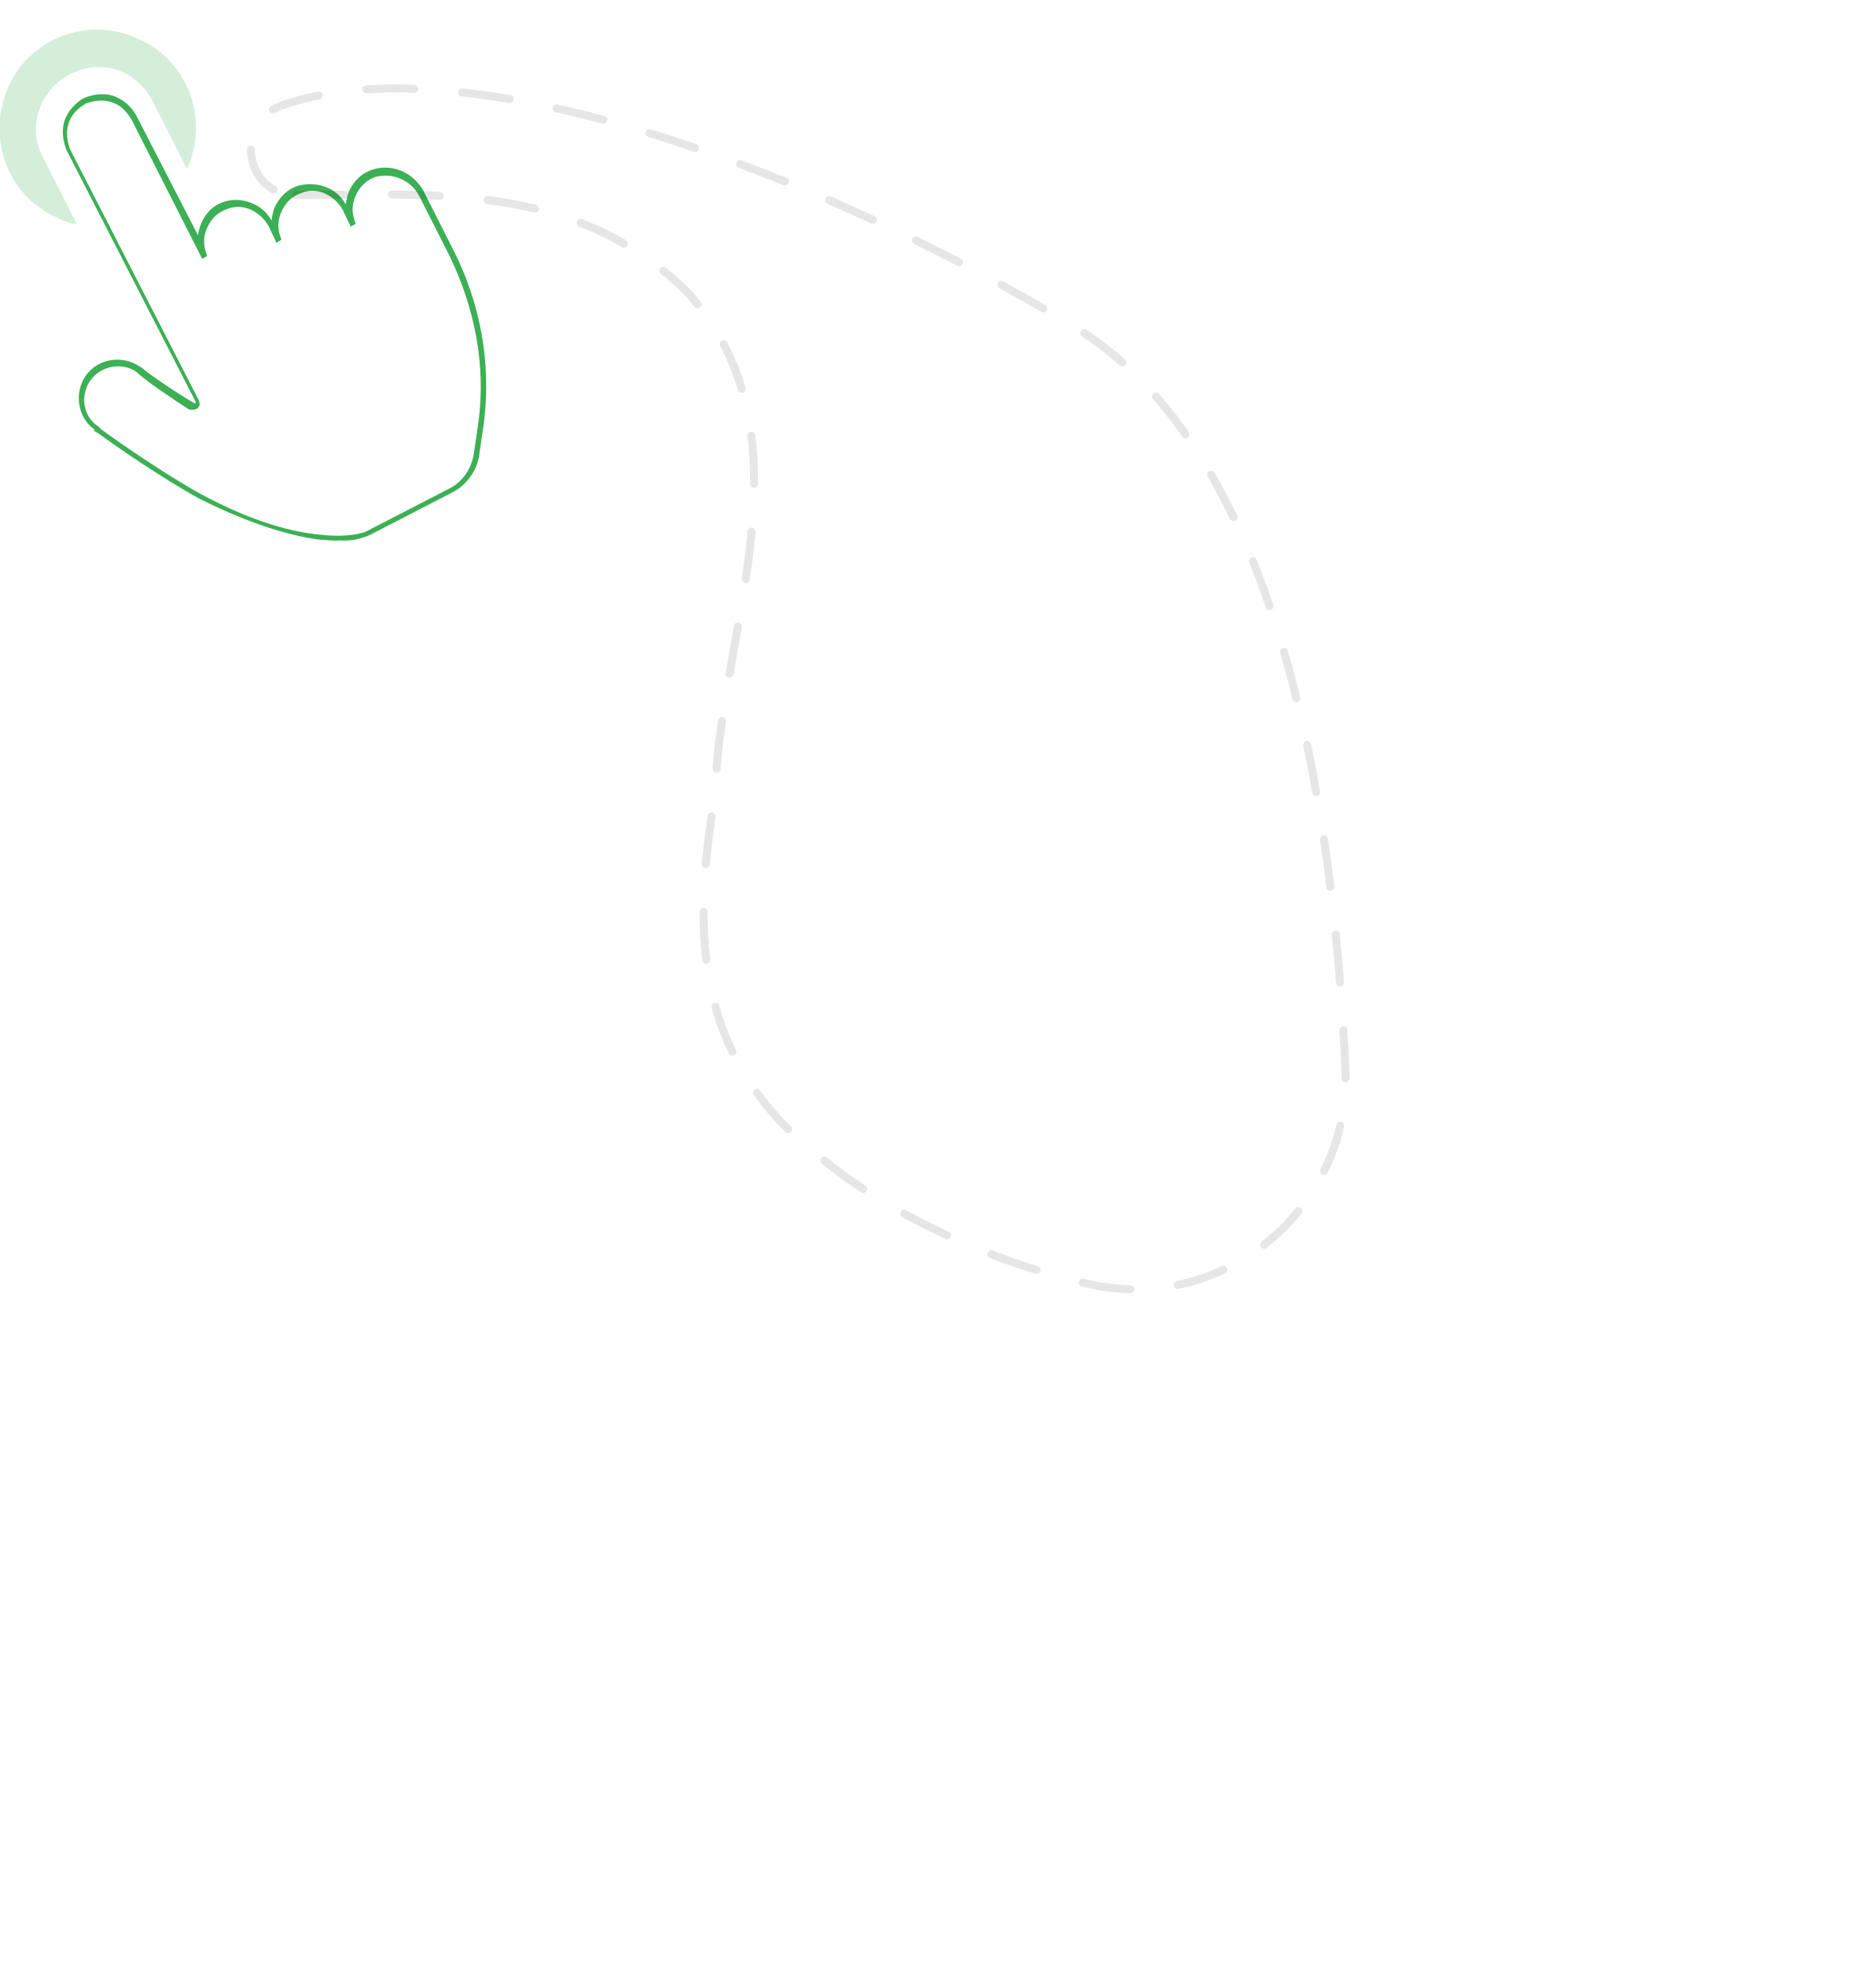
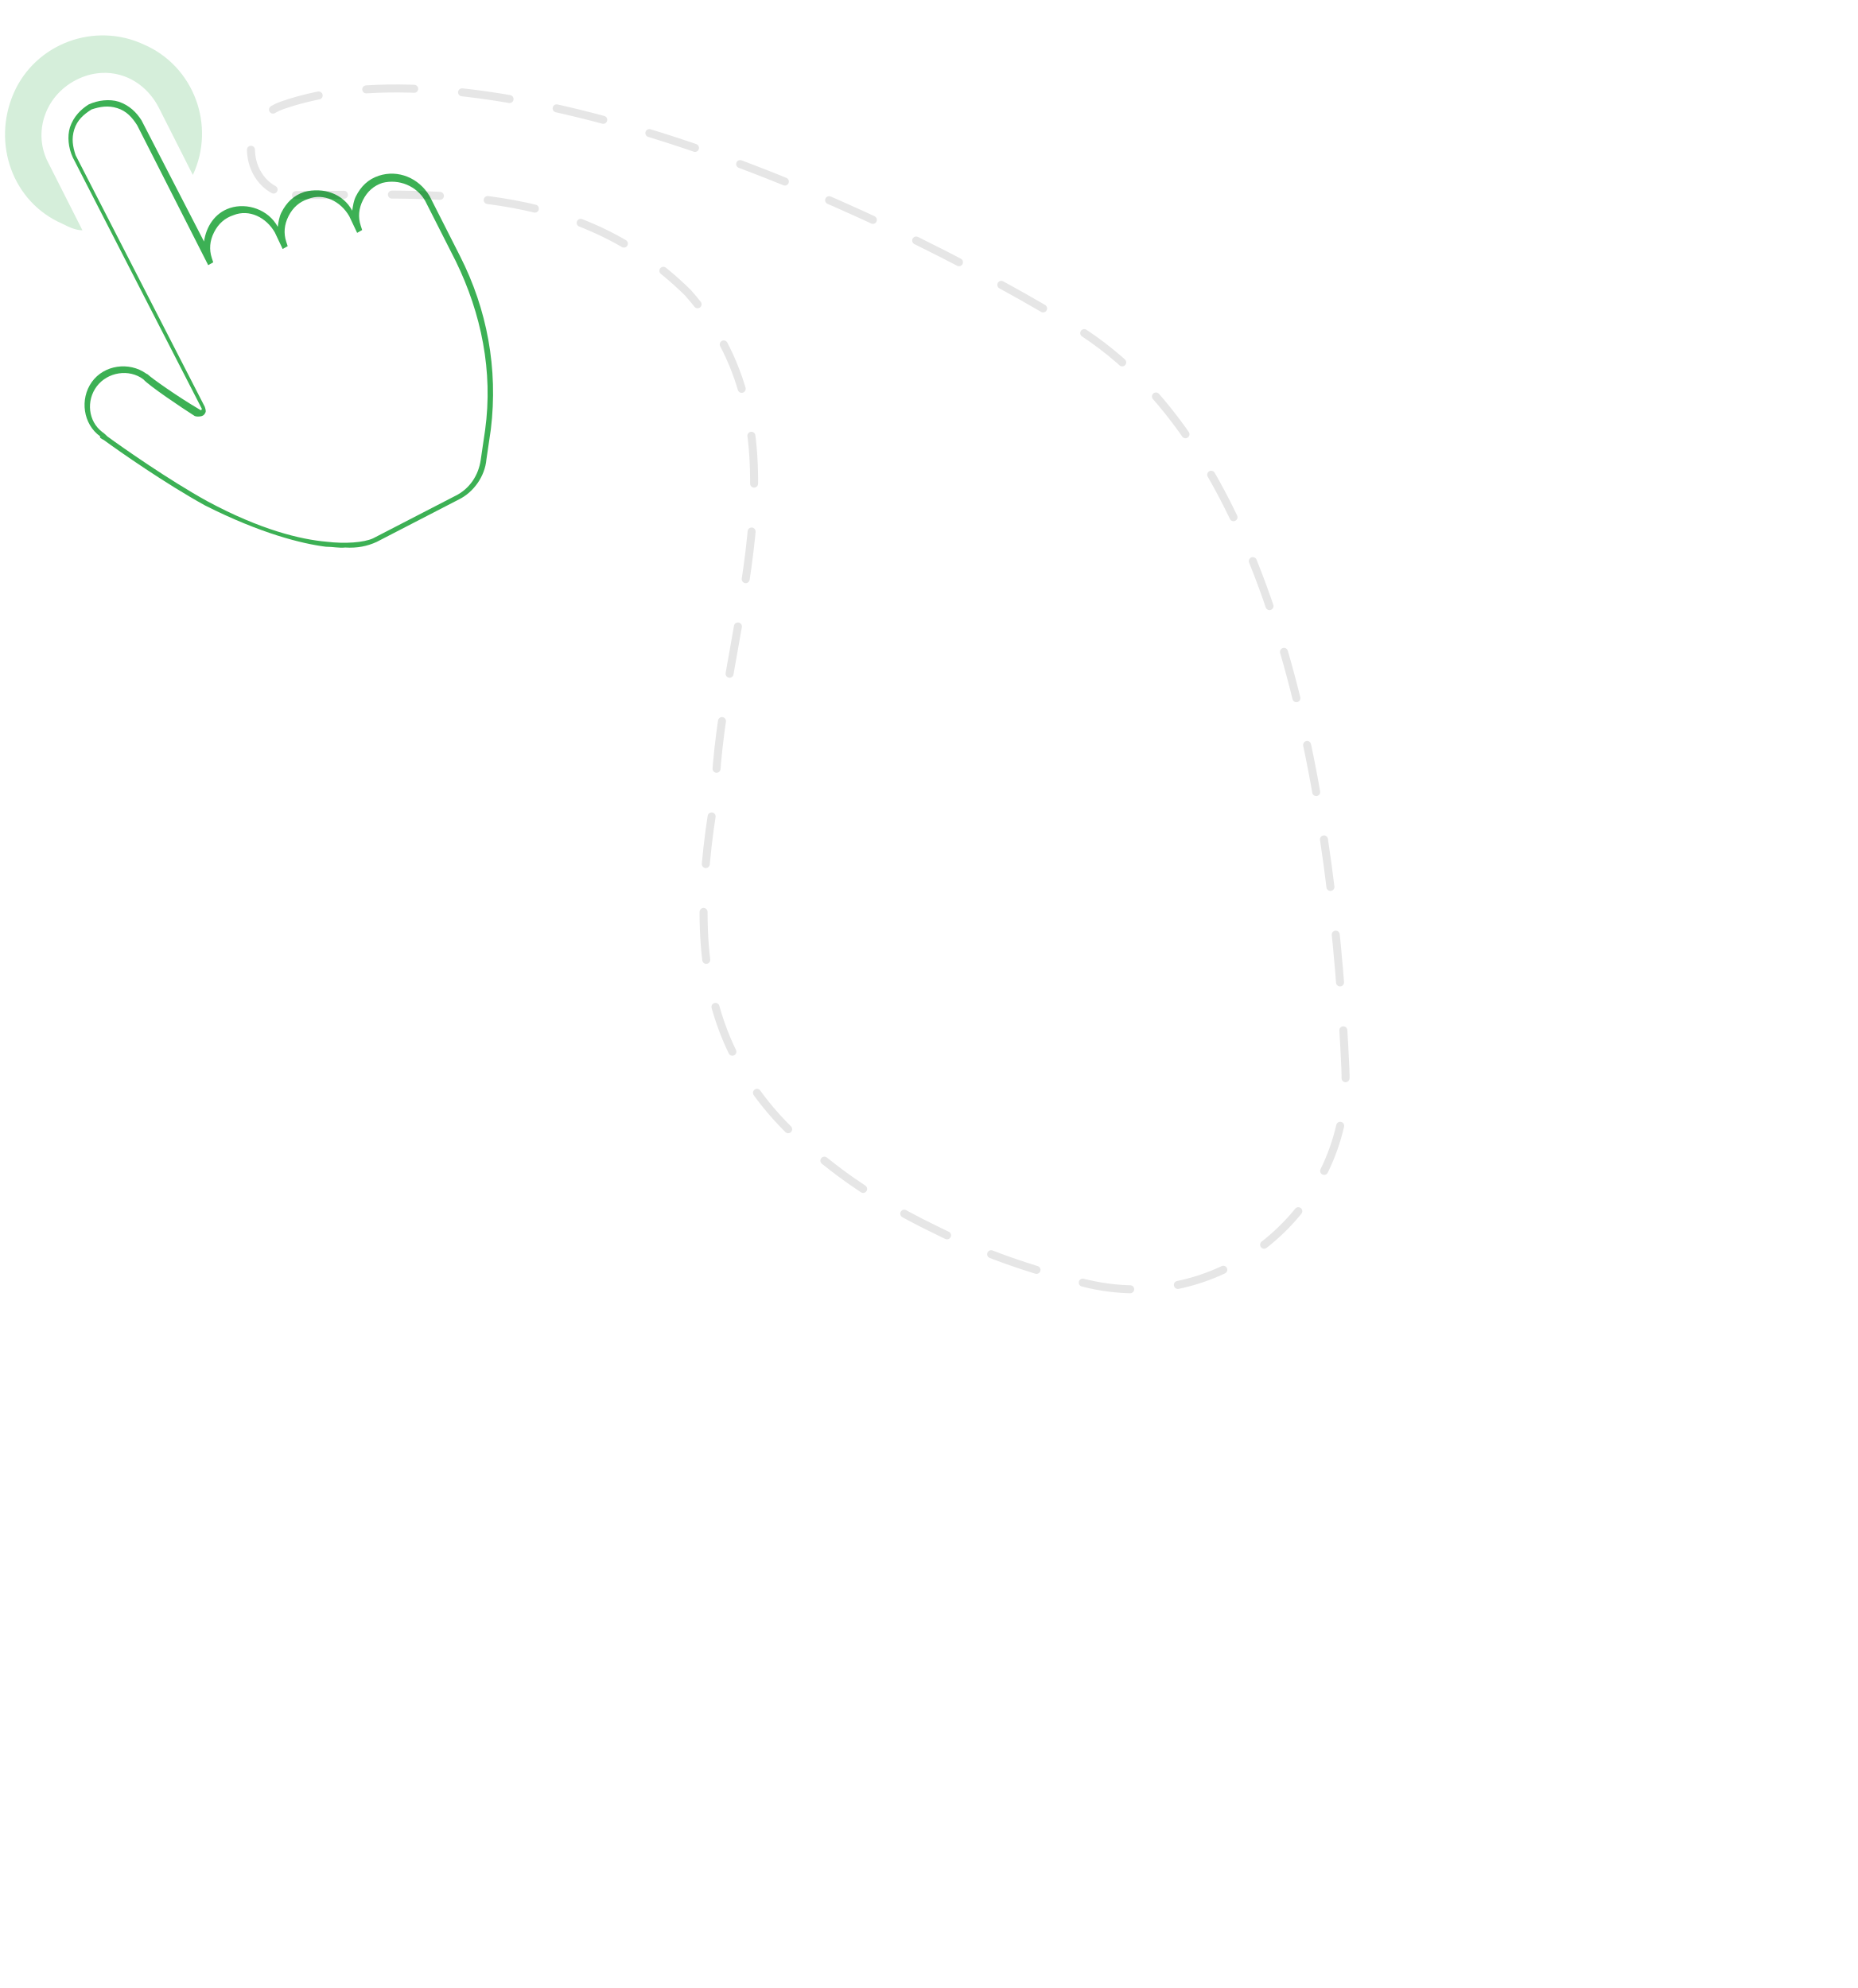
- <svg xmlns="http://www.w3.org/2000/svg" version="1.1" id="Camada_1" x="0px" y="0px" viewBox="0 0 116.1 124.3" style="enable-background:new 0 0 116.1 124.3;" xml:space="preserve">
-   <style type="text/css">
- 	.st0{fill:#3CB054;}
- 	.st1{opacity:0.218;fill:#3CB054;enable-background:new    ;}
- 	.st2{fill:none;stroke:rgba(0,0,0,0.1); stroke-width: 0.5; stroke-linecap: round; stroke-dasharray: 3; transform: translate3d(8px, 12px, 0)}
- </style>
-   <g transform="matrix(0.89, 0.45, -0.45, 0.89, -295.27, -514.88)">
-     <g id="Path_2-2">
-       <path class="st0" d="M531.4,347.8c-0.3,0.2-0.7,0.3-1.1,0.5c-1.4,0.5-4,1.1-7.9,1.1c-2.8-0.1-6.3-0.6-7.5-0.8    c-0.2,0-0.3,0-0.3-0.1c-1.3-0.2-2.2-1.5-2-2.8c0.2-1.3,1.5-2.2,2.8-2l0.1,0c0.3,0.1,2.3,0.4,3.9,0.5c0,0,0.1,0,0.1,0    c0,0,0-0.1,0-0.1l-14.3-10.4c-0.5-0.4-0.9-1-1-1.6c-0.1-0.7,0.1-1.3,0.4-1.8c0.4-0.5,1-0.9,1.6-1c0.7-0.1,1.3,0.1,1.8,0.4l6.9,5    c-0.3-0.9-0.2-1.9,0.5-2.6c0.8-0.8,2.2-1,3.2-0.3c-0.1-0.3-0.2-0.6-0.2-0.9c0-0.7,0.2-1.3,0.7-1.8c0.9-0.8,2.2-1,3.2-0.3    c-0.1-0.3-0.2-0.6-0.2-0.9c0-0.7,0.2-1.3,0.7-1.8l0,0c0.9-0.9,2.3-1,3.4-0.3l3.4,2.5c3,2.2,5.3,5.2,6.6,8.8l0.6,1.8    c0.4,1,0.2,2.2-0.4,3l-3.4,4.7C532.6,347.1,532.1,347.5,531.4,347.8z M514.6,348.2c0,0,0.1,0,0.4,0.1c1.2,0.2,4.7,0.7,7.4,0.8    c3.8,0.1,6.3-0.5,7.8-1.1c1.1-0.4,2.1-1,2.5-1.5l3.4-4.7c0.6-0.8,0.7-1.8,0.4-2.7l-0.6-1.8c-1.2-3.5-3.5-6.4-6.4-8.6l-3.4-2.5    c-0.9-0.6-2.1-0.5-2.9,0.2c-0.4,0.4-0.6,0.9-0.6,1.5c0,0.6,0.2,1.1,0.6,1.5c0.1,0.1,0.1,0.1,0.2,0.2l0,0l-0.2,0.3c0,0,0,0,0,0    l-0.9-0.7c-0.9-0.6-2.1-0.6-2.8,0.2c-0.4,0.4-0.6,0.9-0.6,1.5c0,0.6,0.2,1.1,0.6,1.5c0.1,0.1,0.1,0.1,0.2,0.2l0,0l-0.2,0.3    c0,0,0,0,0,0l-0.9-0.7c-0.9-0.6-2.1-0.6-2.8,0.2c-0.4,0.4-0.6,0.9-0.6,1.5c0,0.6,0.2,1.1,0.6,1.5c0.1,0.1,0.1,0.1,0.2,0.2l0,0    l-0.2,0.3c0,0,0,0,0,0l-7.9-5.8c-0.5-0.3-1-0.5-1.6-0.4c-0.6,0.1-1,0.4-1.4,0.8c-0.3,0.5-0.5,1-0.4,1.6c0.1,0.6,0.4,1,0.8,1.4    l14.3,10.4c0.1,0.1,0.2,0.2,0.2,0.3c0,0.1,0,0.2-0.1,0.3c-0.1,0.1-0.3,0.2-0.4,0.2c-1-0.1-3.4-0.4-3.9-0.6l0,0    c-1.1-0.2-2.2,0.6-2.4,1.7C512.8,346.9,513.5,348,514.6,348.2L514.6,348.2z" />
-     </g>
-     <path id="Path_1" class="st1" d="M507.8,337.5l-3.8-2.8c-1.7-1.2-2.1-3.6-0.8-5.4s3.6-2.1,5.4-0.8c0,0,0,0,0,0l3.8,2.8   c-0.1-3.4-3-6.1-6.4-5.9c-3.4,0.1-6.1,3-5.9,6.4s3,6.1,6.4,5.9C506.9,337.7,507.4,337.7,507.8,337.5z" />
-     <animateMotion dur="6s" repeatCount="indefinite" path="M18.5,12.2c8.6,0,17.4-0.9,24.5,6.1c8,9,2,21,1.7,31.4c-0.5,2.9-0.8,5.7-0.7,8.4c0.2,5.4,2.1,10.4,7.7,14.6  c2,1.6,4.3,3,6.8,4.2c2.8,1.4,5.9,2.5,9.2,3.3c8.6,2.2,16.8-4.6,16.4-13.4c-0.7-15.6-3.9-38.5-17-46.4C50.5,10.4,28.9,2.6,17.6,6.6  C14.6,7.7,15.3,12.2,18.5,12.2z">
-       </animateMotion>
+ <svg xmlns="http://www.w3.org/2000/svg" viewBox="0 0 116.1 124.3">
+   <g transform="rotate(26.8 934.593 -878.996)">
+     <path d="M531.4 347.8c-.3.2-.7.3-1.1.5-1.4.5-4 1.1-7.9 1.1-2.8-.1-6.3-.6-7.5-.8-.2 0-.3 0-.3-.1-1.3-.2-2.2-1.5-2-2.8.2-1.3 1.5-2.2 2.8-2h.1c.3.1 2.3.4 3.9.5h.1v-.1l-14.3-10.4c-.5-.4-.9-1-1-1.6-.1-.7.1-1.3.4-1.8.4-.5 1-.9 1.6-1 .7-.1 1.3.1 1.8.4l6.9 5c-.3-.9-.2-1.9.5-2.6.8-.8 2.2-1 3.2-.3-.1-.3-.2-.6-.2-.9 0-.7.2-1.3.7-1.8.9-.8 2.2-1 3.2-.3-.1-.3-.2-.6-.2-.9 0-.7.2-1.3.7-1.8.9-.9 2.3-1 3.4-.3l3.4 2.5c3 2.2 5.3 5.2 6.6 8.8l.6 1.8c.4 1 .2 2.2-.4 3l-3.4 4.7c-.4.5-.9.9-1.6 1.2zm-16.8.4s.1 0 .4.1c1.2.2 4.7.7 7.4.8 3.8.1 6.3-.5 7.8-1.1 1.1-.4 2.1-1 2.5-1.5l3.4-4.7c.6-.8.7-1.8.4-2.7l-.6-1.8c-1.2-3.5-3.5-6.4-6.4-8.6l-3.4-2.5c-.9-.6-2.1-.5-2.9.2-.4.4-.6.9-.6 1.5s.2 1.1.6 1.5l.2.2-.2.3-.9-.7c-.9-.6-2.1-.6-2.8.2-.4.4-.6.9-.6 1.5s.2 1.1.6 1.5l.2.2-.2.3-.9-.7c-.9-.6-2.1-.6-2.8.2-.4.4-.6.9-.6 1.5s.2 1.1.6 1.5l.2.2-.2.3-7.9-5.8c-.5-.3-1-.5-1.6-.4-.6.1-1 .4-1.4.8-.3.5-.5 1-.4 1.6.1.6.4 1 .8 1.4l14.3 10.4c.1.1.2.2.2.3 0 .1 0 .2-.1.3-.1.1-.3.2-.4.2-1-.1-3.4-.4-3.9-.6-1.1-.2-2.2.6-2.4 1.7-.2 1.1.5 2.2 1.6 2.4z" fill="#3cb054" />
+     <path d="M507.8 337.5l-3.8-2.8c-1.7-1.2-2.1-3.6-.8-5.4s3.6-2.1 5.4-.8l3.8 2.8c-.1-3.4-3-6.1-6.4-5.9-3.4.1-6.1 3-5.9 6.4s3 6.1 6.4 5.9c.4 0 .9 0 1.3-.2z" opacity=".218" fill="#3cb054" />
+     <animateMotion dur="6s" repeatCount="indefinite" path="M18.5,12.2c8.6,0,17.4-0.9,24.5,6.1c8,9,2,21,1.7,31.4c-0.5,2.9-0.8,5.7-0.7,8.4c0.2,5.4,2.1,10.4,7.7,14.6 c2,1.6,4.3,3,6.8,4.2c2.8,1.4,5.9,2.5,9.2,3.3c8.6,2.2,16.8-4.6,16.4-13.4c-0.7-15.6-3.9-38.5-17-46.4C50.5,10.4,28.9,2.6,17.6,6.6 C14.6,7.7,15.3,12.2,18.5,12.2z" />
  </g>
-   <path d="M18.5,12.2c8.6,0,17.4-0.9,24.5,6.1c8,9,2,21,1.7,31.4c-0.5,2.9-0.8,5.7-0.7,8.4c0.2,5.4,2.1,10.4,7.7,14.6  c2,1.6,4.3,3,6.8,4.2c2.8,1.4,5.9,2.5,9.2,3.3c8.6,2.2,16.8-4.6,16.4-13.4c-0.7-15.6-3.9-38.5-17-46.4C50.5,10.4,28.9,2.6,17.6,6.6  C14.6,7.7,15.3,12.2,18.5,12.2z" class="st2" />
+   <path d="M18.5 12.2c8.6 0 17.4-.9 24.5 6.1 8 9 2 21 1.7 31.4-.5 2.9-.8 5.7-.7 8.4.2 5.4 2.1 10.4 7.7 14.6 2 1.6 4.3 3 6.8 4.2 2.8 1.4 5.9 2.5 9.2 3.3 8.6 2.2 16.8-4.6 16.4-13.4-.7-15.6-3.9-38.5-17-46.4-16.6-10-38.2-17.8-49.5-13.8-3 1.1-2.3 5.6.9 5.6z" style="transform:translate3d(8px,12px,0)" fill="none" stroke="rgba(0,0,0,.1)" stroke-width=".5" stroke-linecap="round" stroke-dasharray="3" />
</svg>
